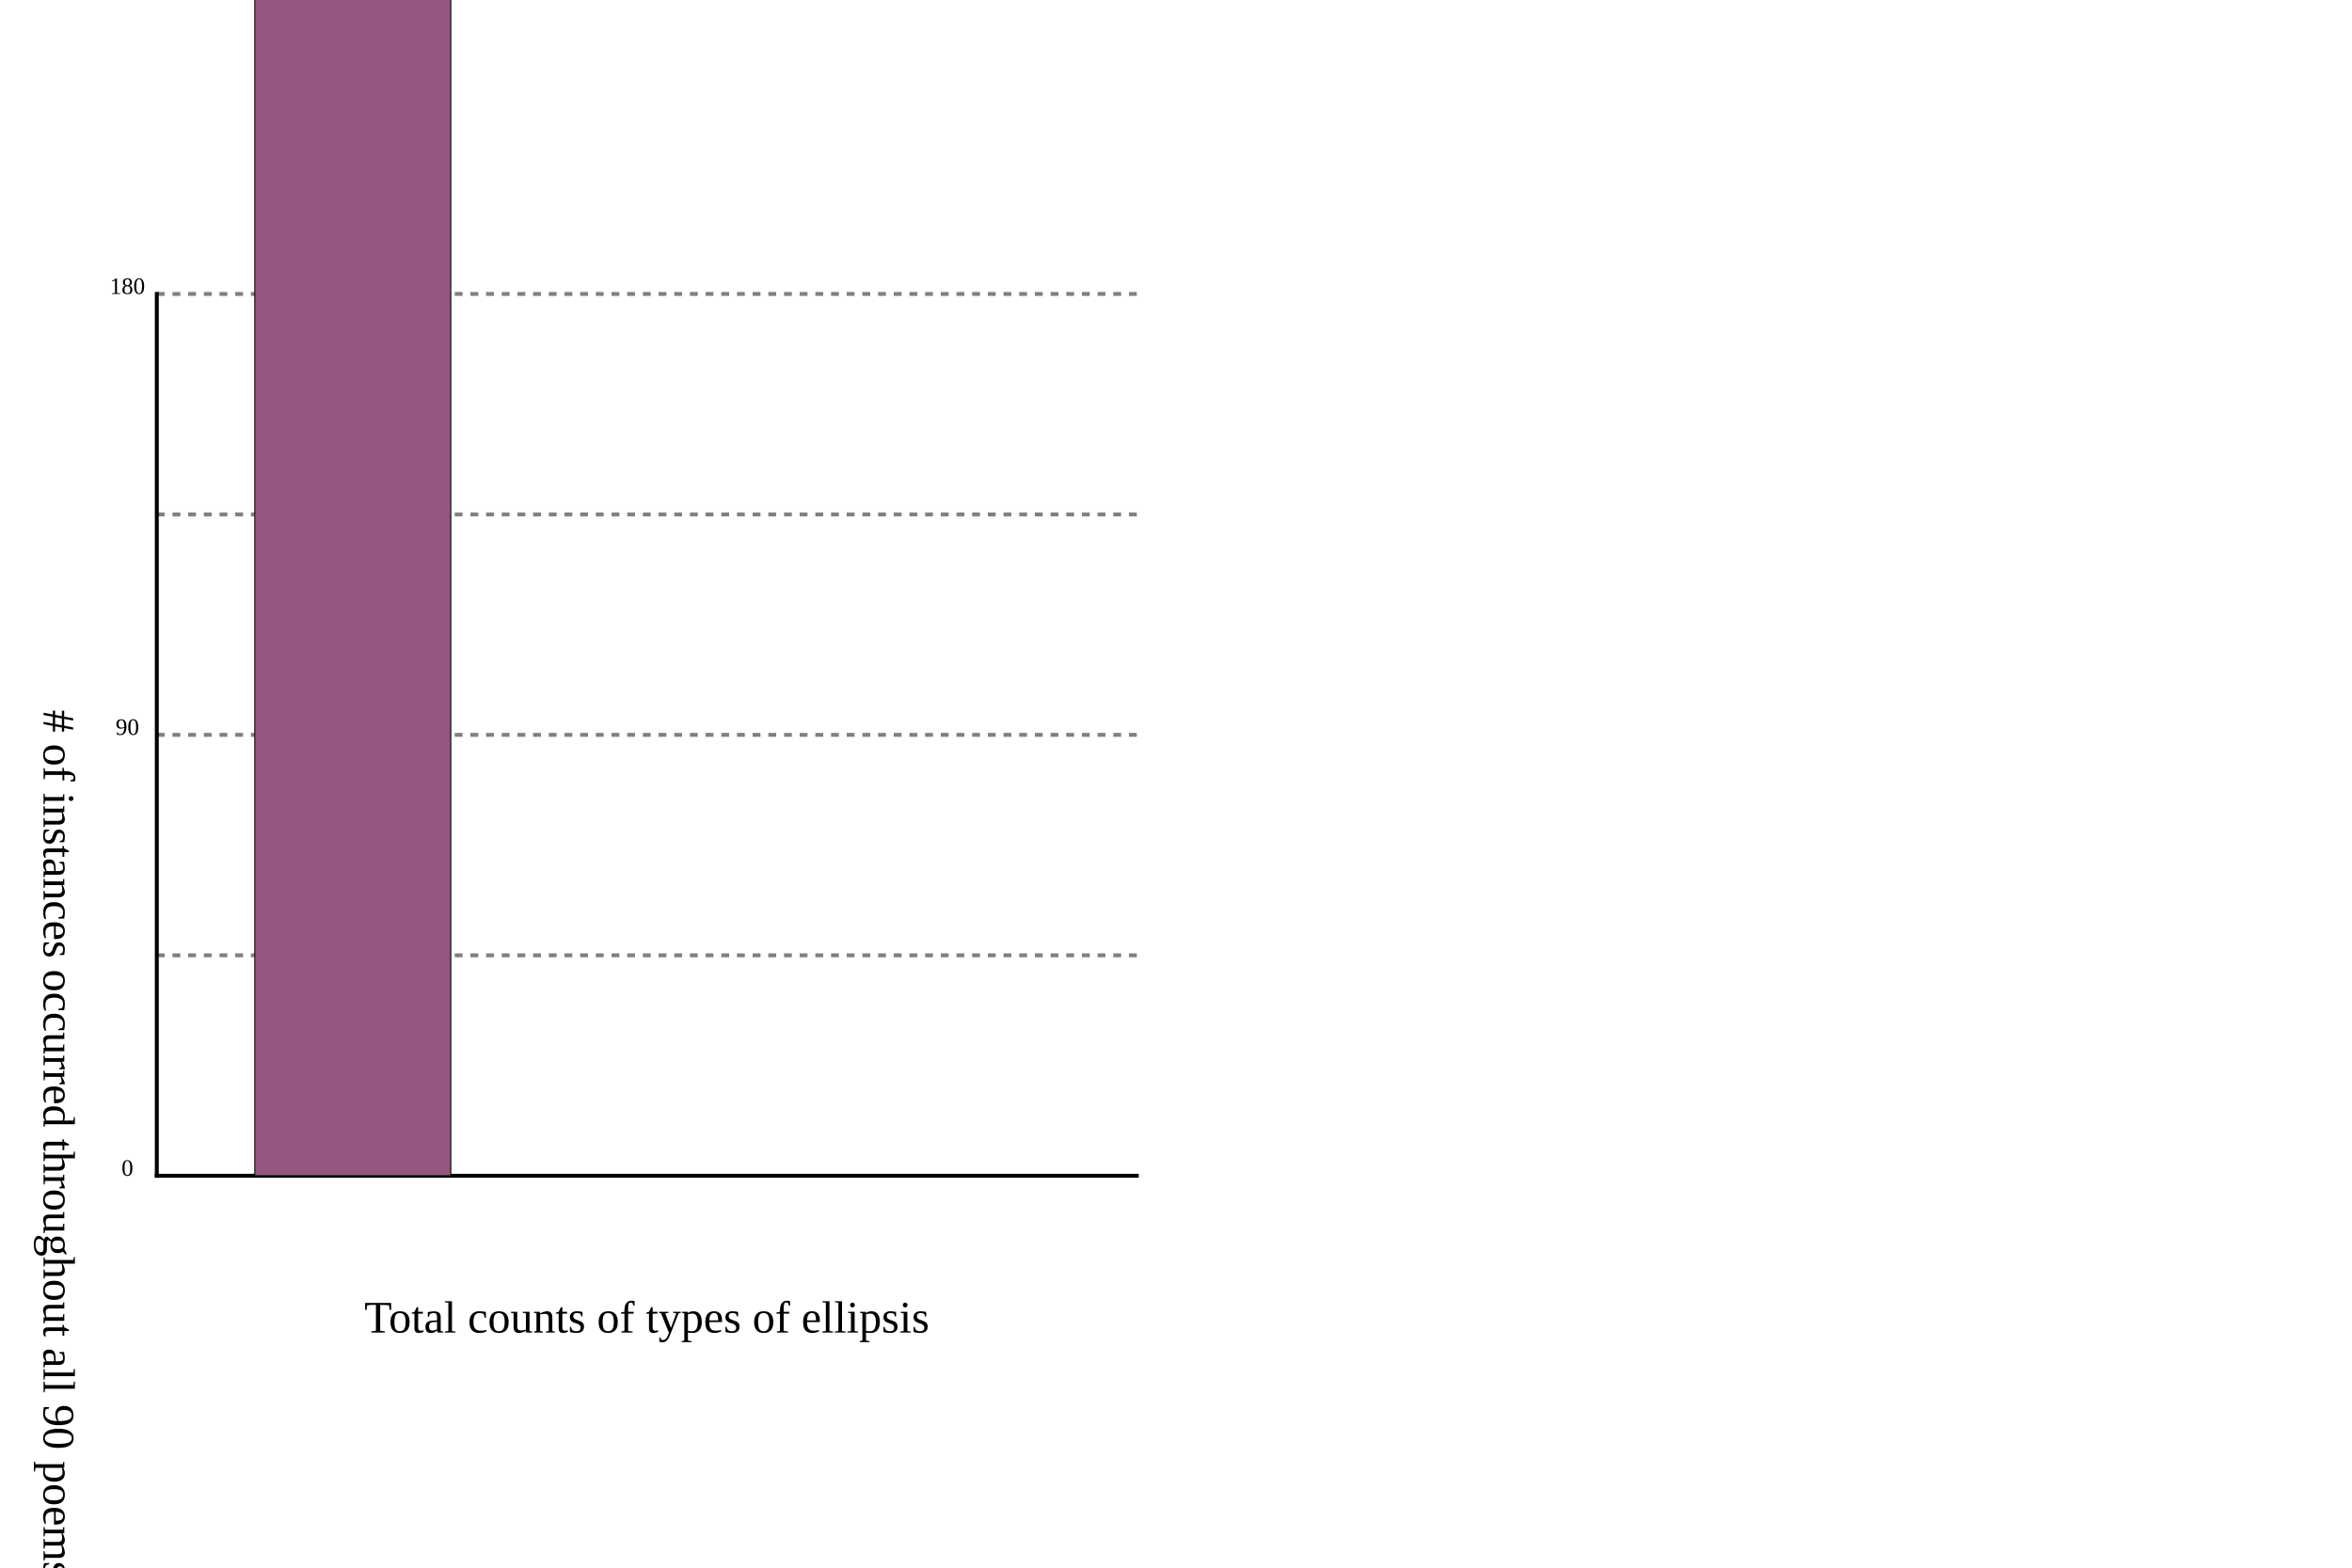
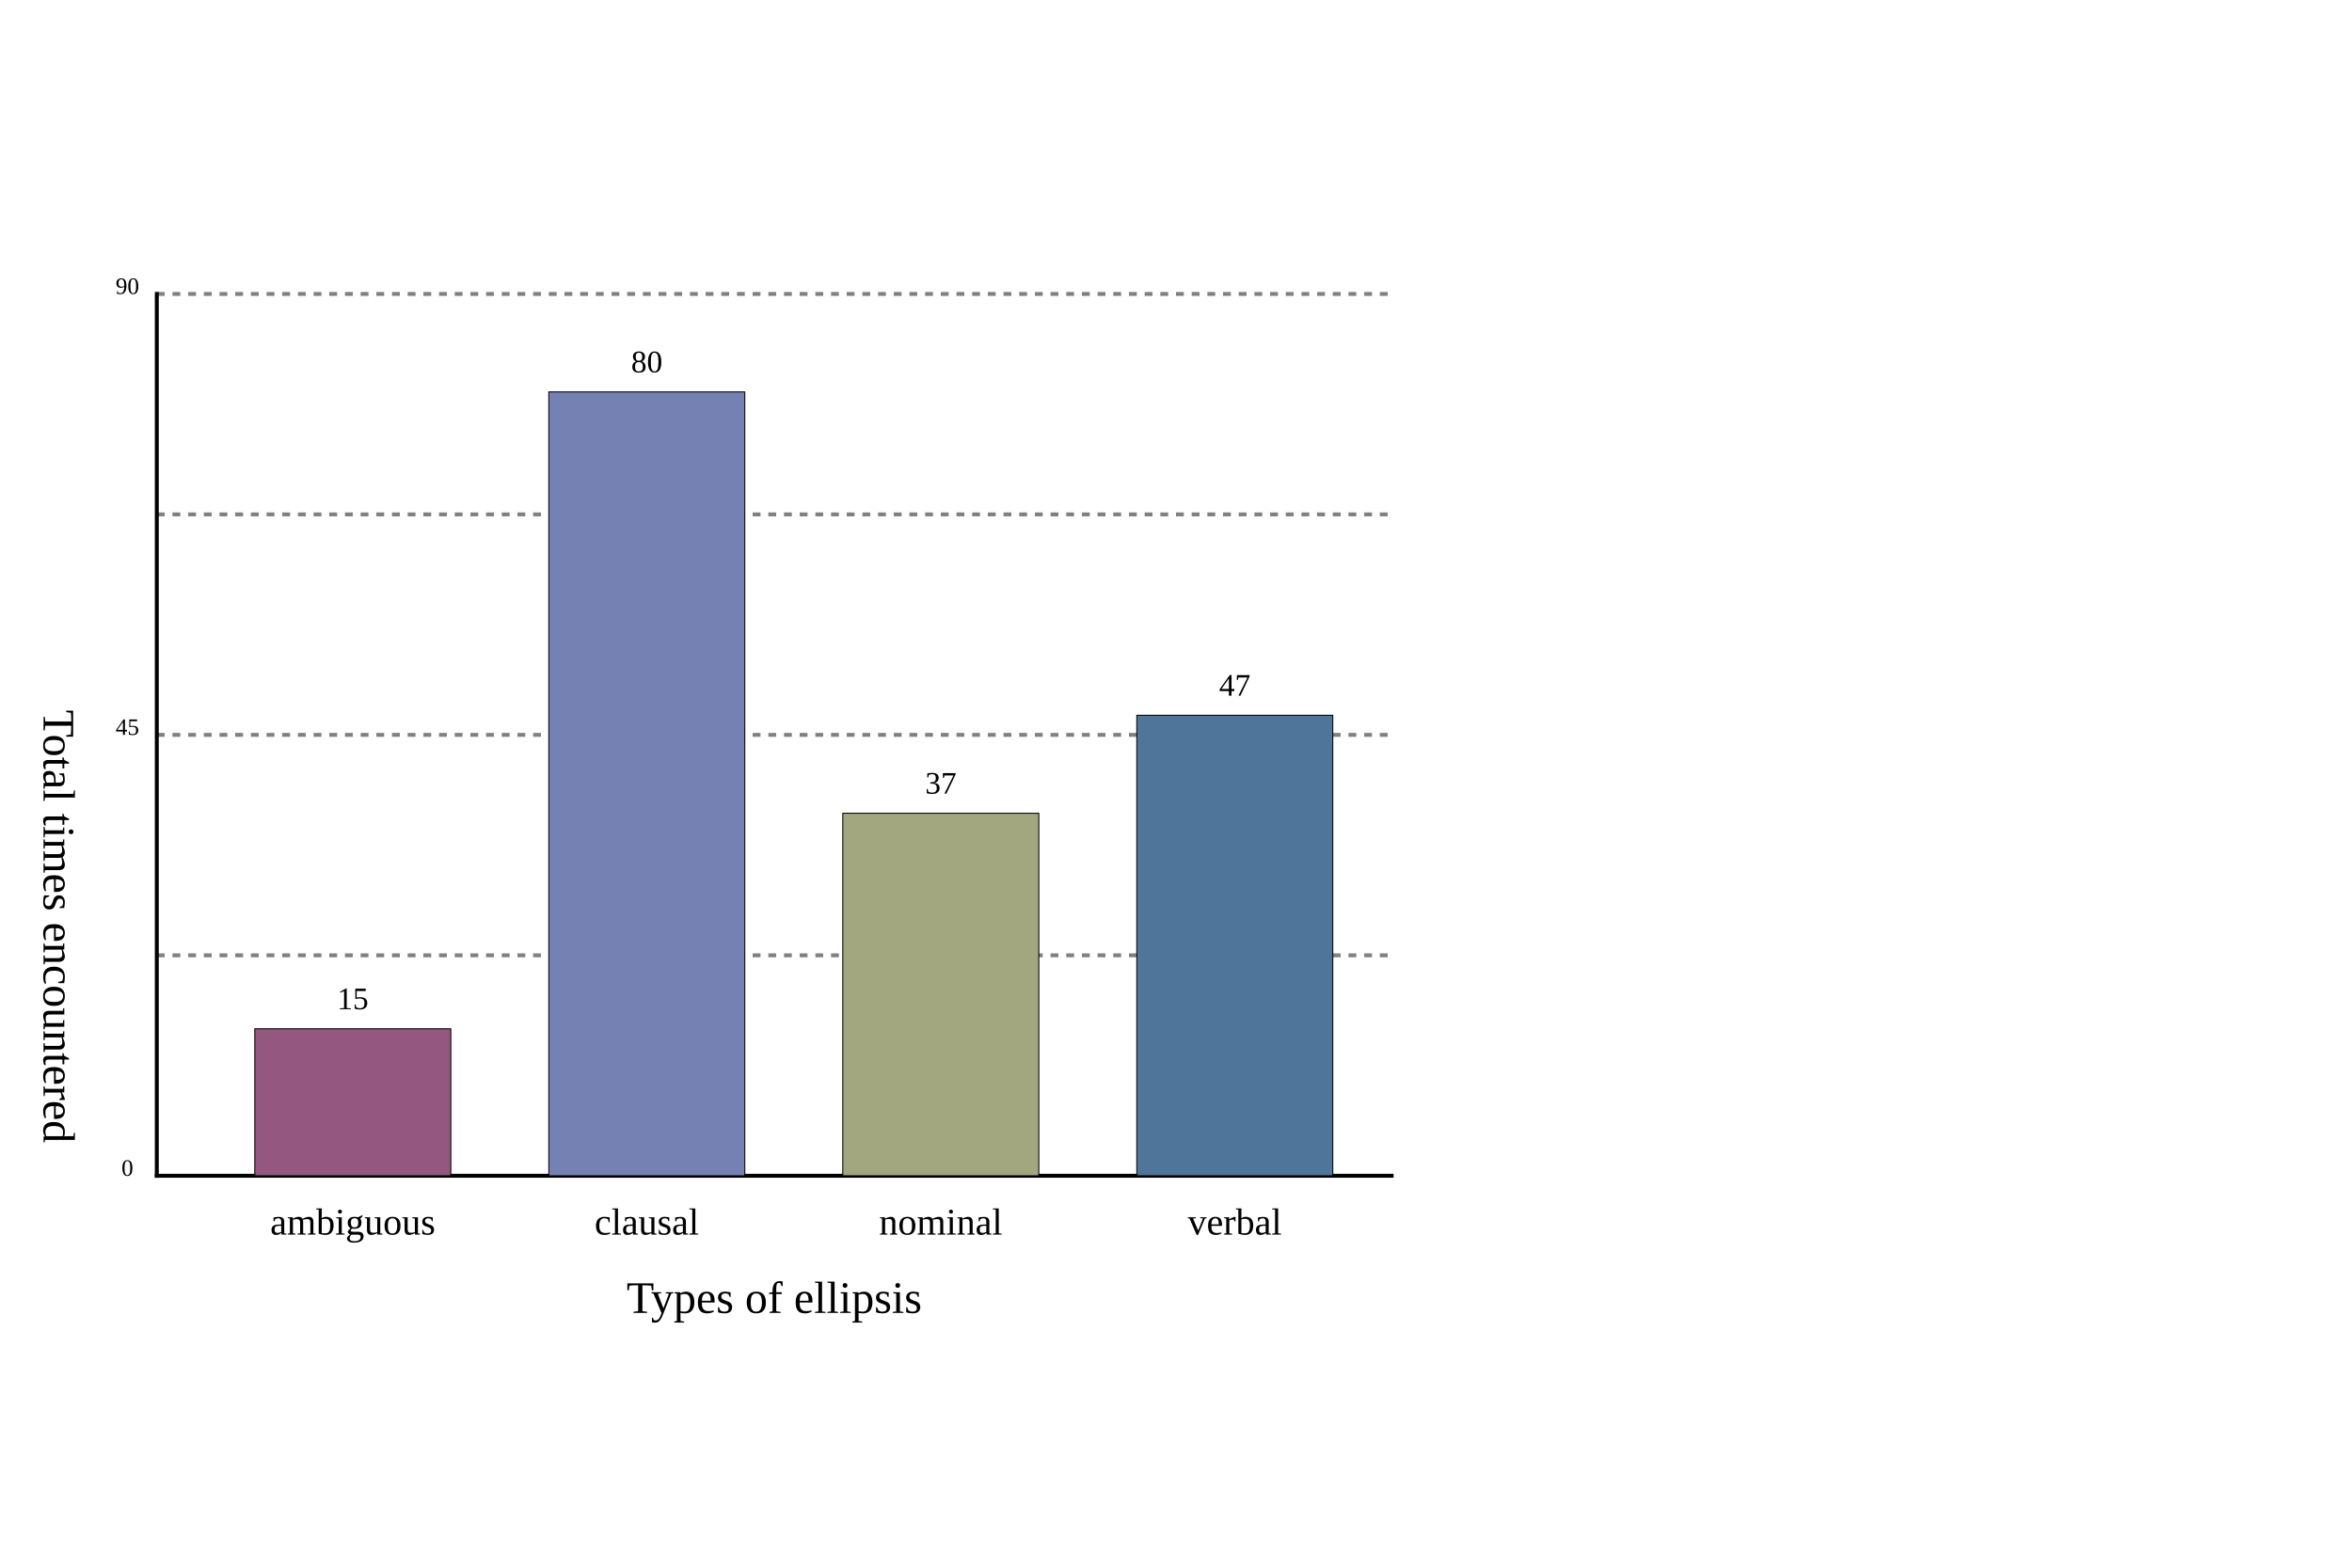
<svg xmlns="http://www.w3.org/2000/svg" height="800" width="1200">
  <g transform="translate(80,600)">
-     <line x1="0" y1="-112.5" x2="500" y2="-112.5" stroke="grey" stroke-dasharray="4 4 4" stroke-width="2" />
-     <line x1="0" y1="-225" x2="500" y2="-225" stroke="grey" stroke-dasharray="4 4 4" stroke-width="2" />
-     <line x1="0" y1="-337.5" x2="500" y2="-337.5" stroke="grey" stroke-dasharray="4 4 4" stroke-width="2" />
-     <line x1="0" y1="-450" x2="500" y2="-450" stroke="grey" stroke-dasharray="4 4 4" stroke-width="2" />
-     <line x1="0" x2="500" y1="0" y2="0" stroke="black" stroke-width="2" stroke-linecap="square" />
+     <line x1="0" y1="-112.5" x2="630" y2="-112.5" stroke="grey" stroke-dasharray="4 4 4" stroke-width="2" />
+     <line x1="0" y1="-225" x2="630" y2="-225" stroke="grey" stroke-dasharray="4 4 4" stroke-width="2" />
+     <line x1="0" y1="-337.5" x2="630" y2="-337.5" stroke="grey" stroke-dasharray="4 4 4" stroke-width="2" />
+     <line x1="0" y1="-450" x2="630" y2="-450" stroke="grey" stroke-dasharray="4 4 4" stroke-width="2" />
+     <line x1="0" x2="630" y1="0" y2="0" stroke="black" stroke-width="2" stroke-linecap="square" />
    <line x1="0" x2="0" y1="0" y2="-450" stroke="black" stroke-width="2" stroke-linecap="square" />
    <text x="-15" y="0" text-anchor="middle">0</text>
-     <text x="-15" y="-225" text-anchor="middle">90</text>
-     <text x="-15" y="-450" text-anchor="middle">180</text>
-     <text x="-50" y="-225" text-anchor="middle" writing-mode="tb" font-size="x-large"># of instances occurred throughout all 90
-                     poems</text>
-     <text x="250" y="80" text-anchor="middle" font-size="x-large">Total
-                     counts of types of ellipsis</text>
-     <rect x="50" y="-895" height="895" width="100" stroke="black" stroke-width=".5" fill="#945780" />
-     <text x="100" y="30" text-anchor="middle" font-size="large" />
-     <text x="100" y="-905" text-anchor="middle" fill="black" font-size="medium">179</text>
+     <text x="-15" y="-225" text-anchor="middle">45</text>
+     <text x="-15" y="-450" text-anchor="middle">90</text>
+     <text x="-50" y="-225" text-anchor="middle" writing-mode="tb" font-size="x-large">Total times encountered</text>
+     <text x="315" y="70" text-anchor="middle" font-size="x-large">Types of ellipsis</text>
+     <rect x="50" y="-75" height="75" width="100" stroke="black" stroke-width=".5" fill="#945780" />
+     <text x="100" y="30" text-anchor="middle" font-size="large">ambiguous</text>
+     <text x="100" y="-85" text-anchor="middle" fill="black" font-size="medium">15</text>
+     <rect x="200" y="-400" height="400" width="100" stroke="black" stroke-width=".5" fill="#7681B3" />
+     <text x="250" y="30" text-anchor="middle" font-size="large">clausal</text>
+     <text x="250" y="-410" text-anchor="middle" fill="black" font-size="medium">80</text>
+     <rect x="350" y="-185" height="185" width="100" stroke="black" stroke-width=".5" fill="#A2A77F" />
+     <text x="400" y="30" text-anchor="middle" font-size="large">nominal</text>
+     <text x="400" y="-195" text-anchor="middle" fill="black" font-size="medium">37</text>
+     <rect x="500" y="-235" height="235" width="100" stroke="black" stroke-width=".5" fill="#4F759B" />
+     <text x="550" y="30" text-anchor="middle" font-size="large">verbal</text>
+     <text x="550" y="-245" text-anchor="middle" fill="black" font-size="medium">47</text>
  </g>
</svg>
